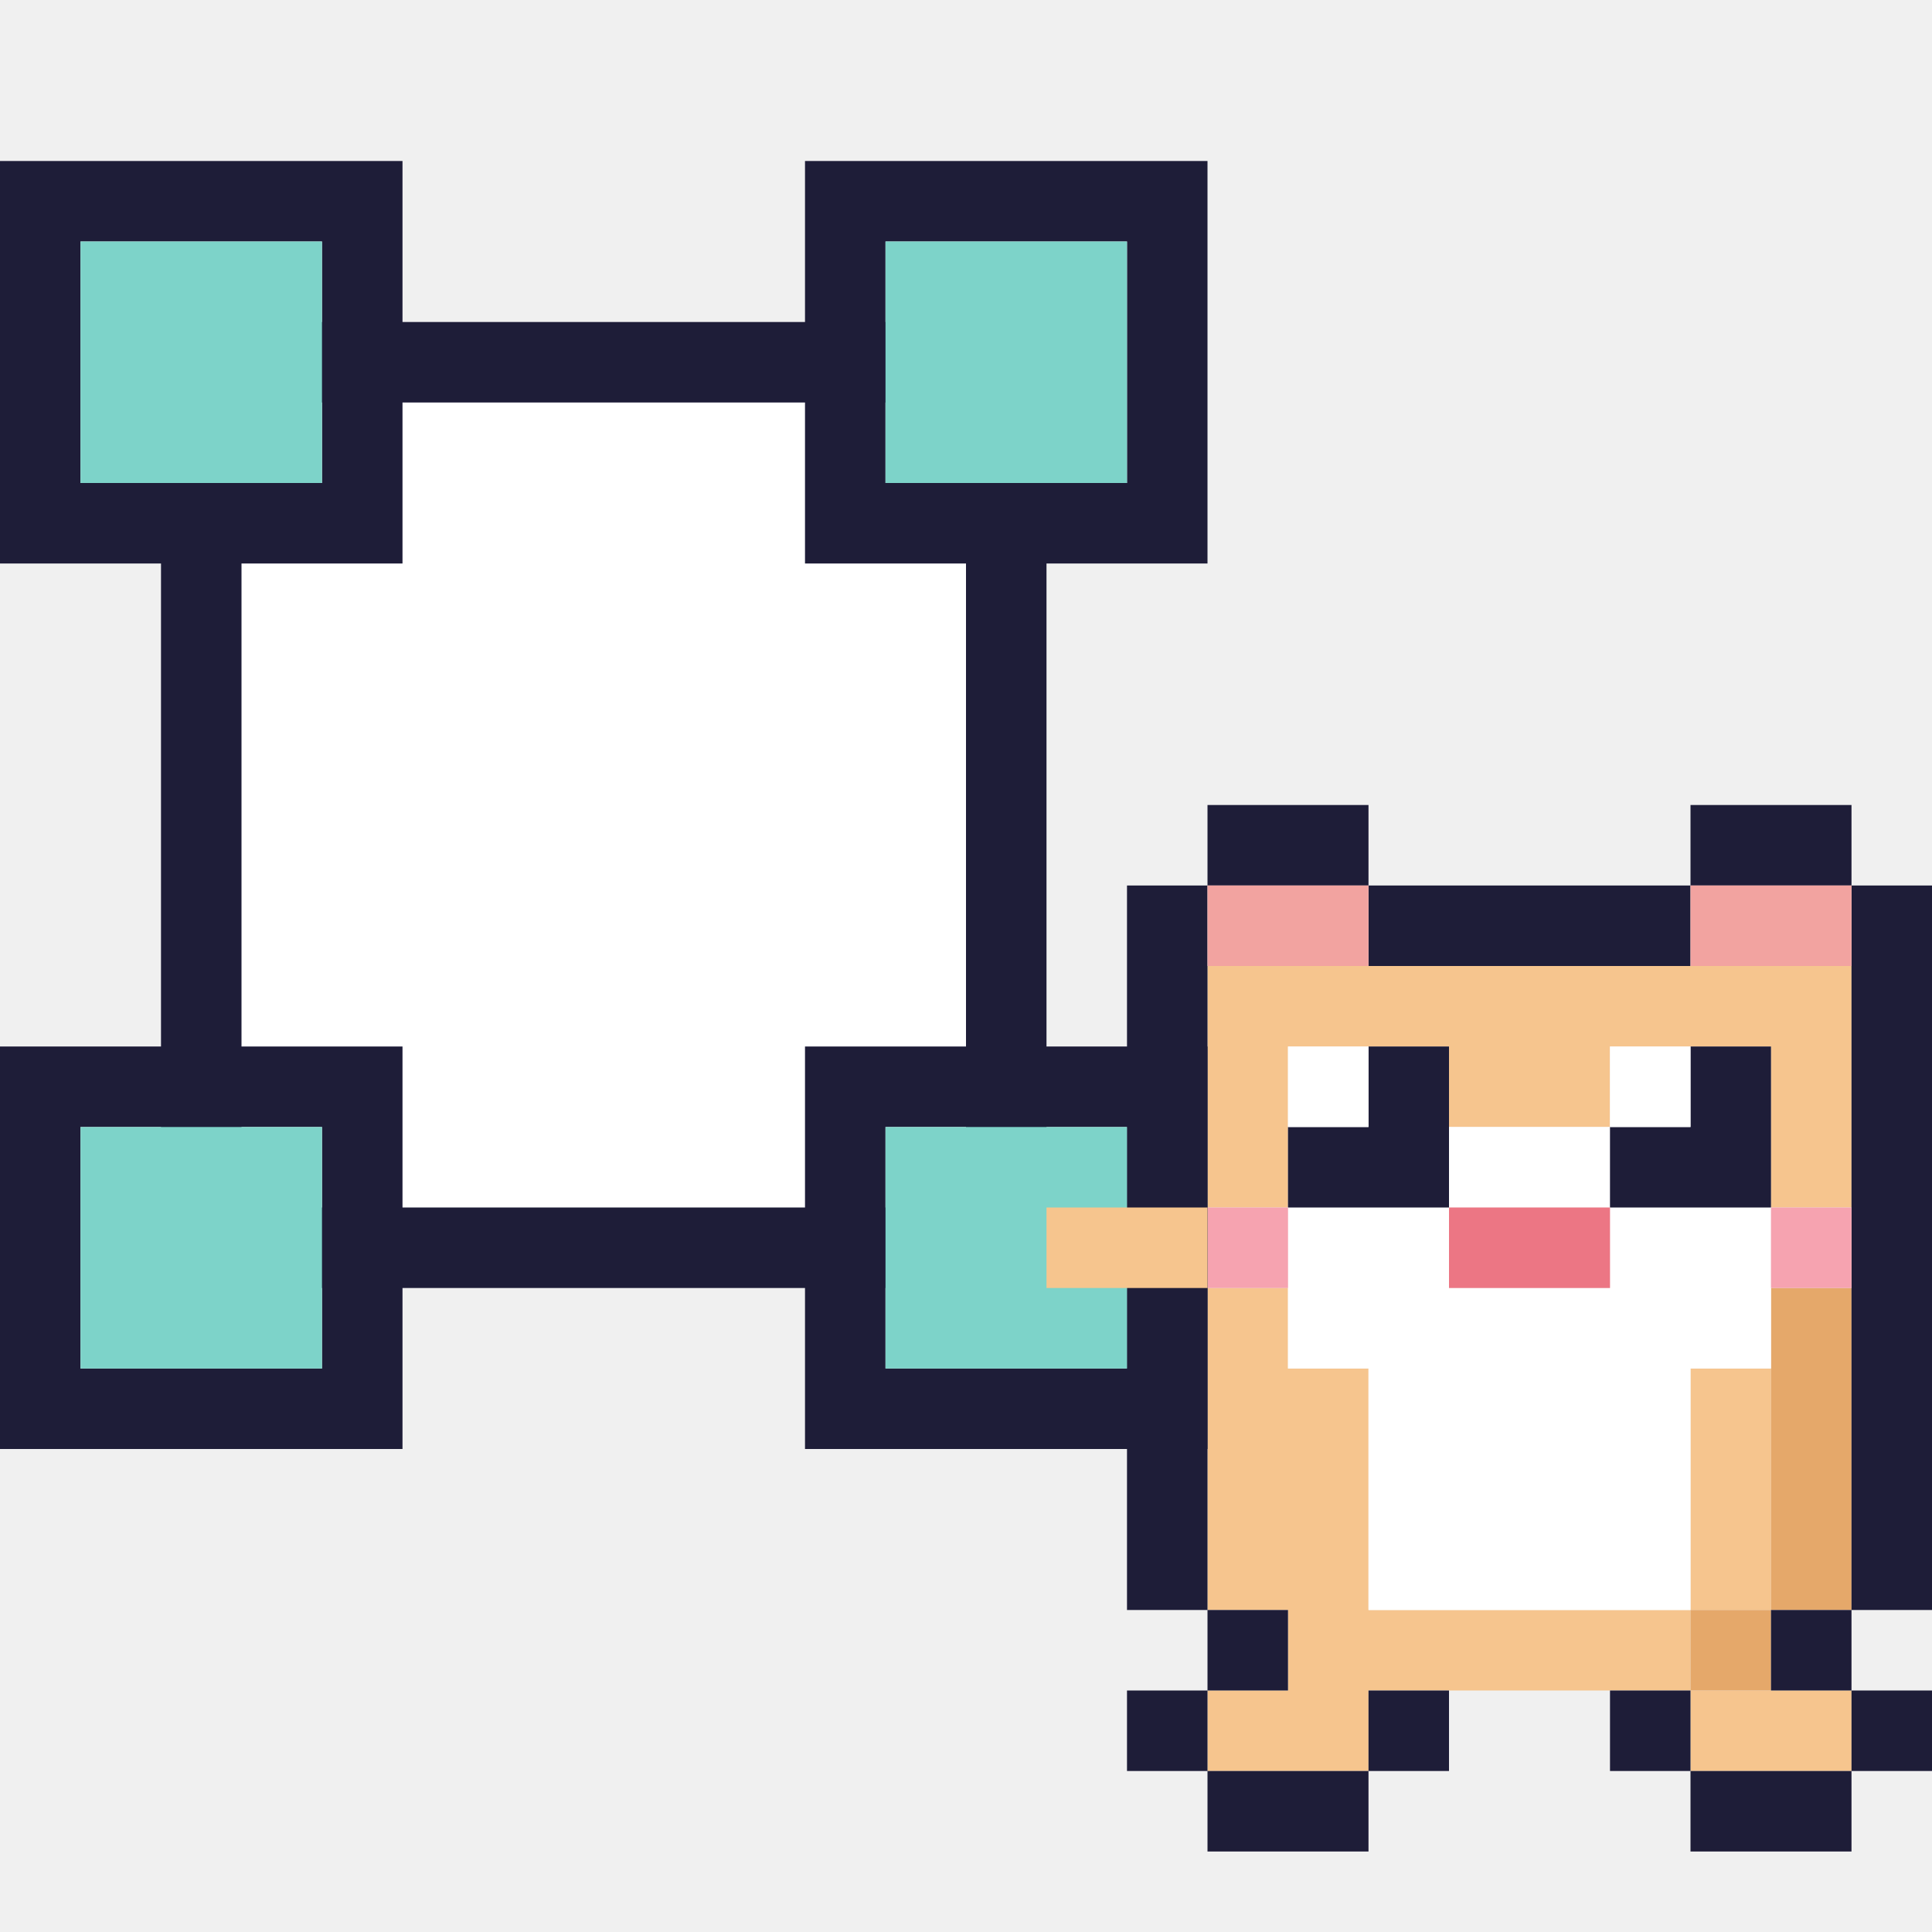
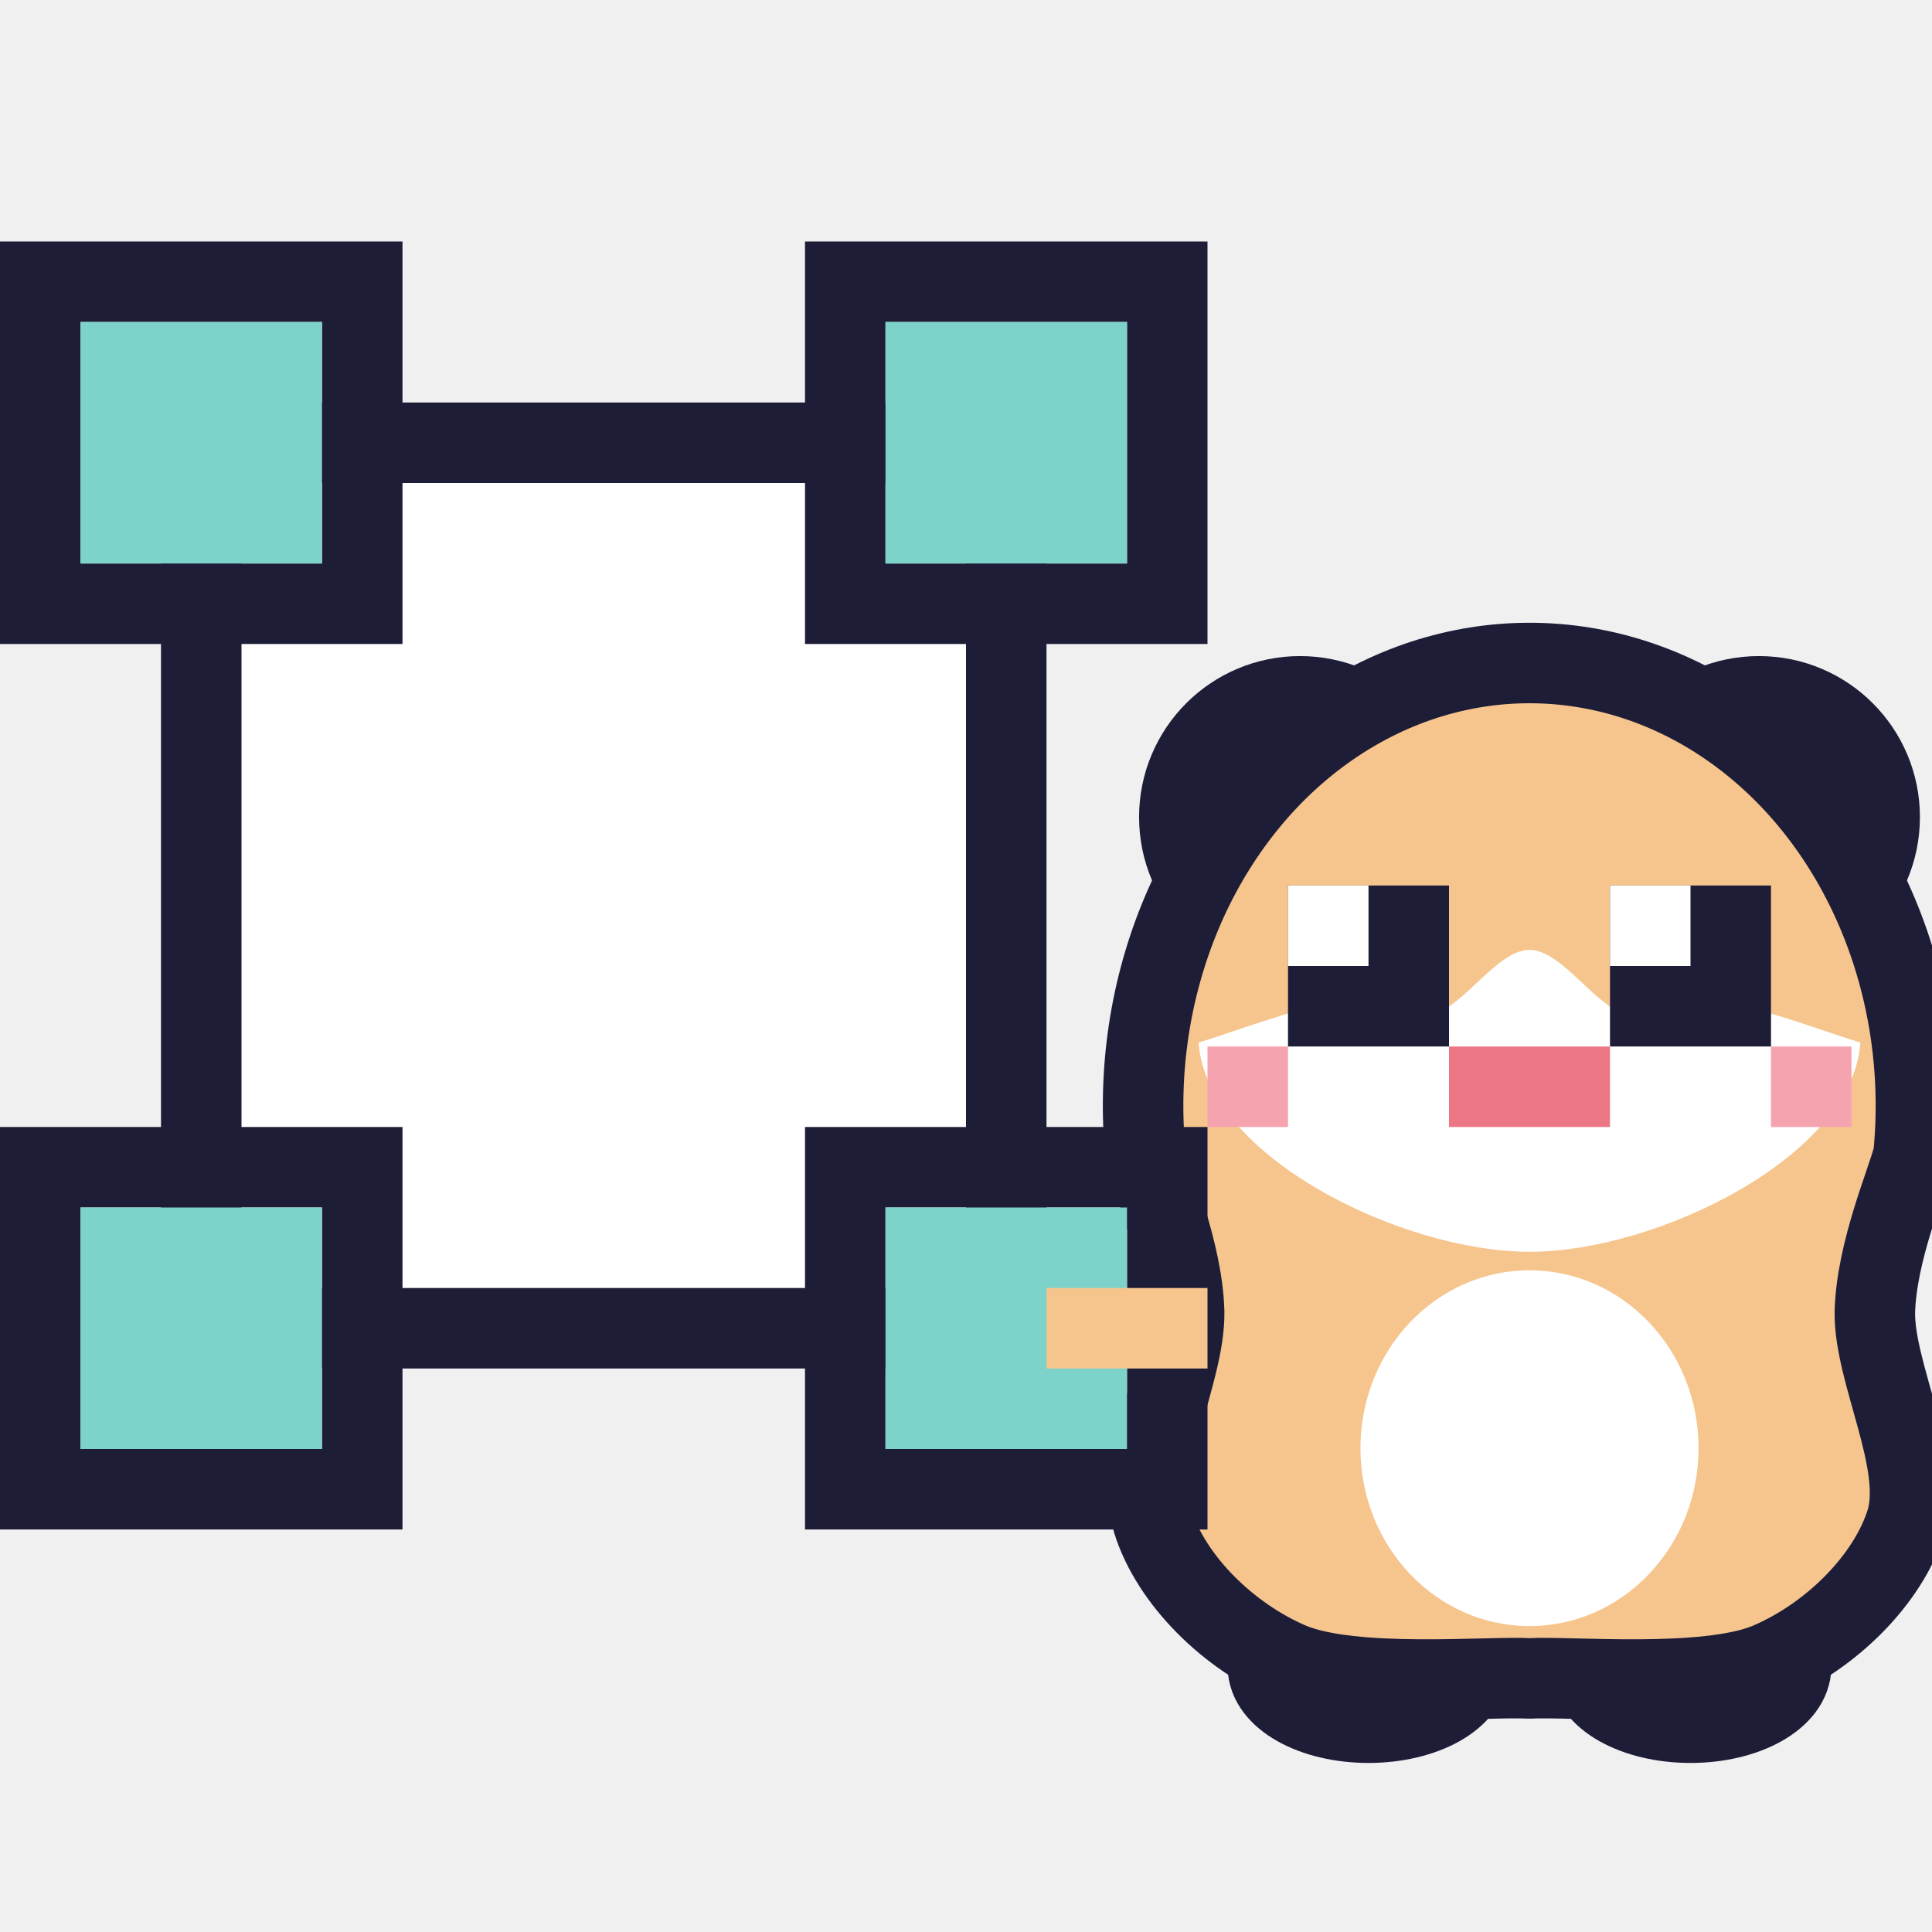
<svg xmlns="http://www.w3.org/2000/svg" width="24" height="24" viewBox="0 0 24 24">
  <g id="back">
-     <path id="frame" d="M2.5 4.5H12.5V15.5H2.5Z" fill="#FFFFFF" stroke="#1E1D38" stroke-width="1" />
+     <path id="frame" d="M2.5 5.5H12.5V16.5H2.5Z" fill="#FFFFFF" stroke="#1E1D38" stroke-width="1" />
  </g>
  <g id="hamster">
-     <path id="hm_peach" d="M15 12h8v1h-8ZM15 13h1v1h-1ZM18 13h2v1h-2ZM22 13h1v1h-1ZM15 14h1v1h-1ZM22 14h1v1h-1ZM15 16h1v1h-1ZM15 17h2v1h-2ZM21 17h1v1h-1ZM15 18h2v1h-2ZM21 18h1v1h-1ZM15 19h2v1h-2ZM21 19h1v1h-1ZM16 20h5v1h-5ZM15 21h2v1h-2ZM21 21h2v1h-2Z" fill="#F6C58E" />
-     <path id="hm_peach_shade" d="M22 16h1v1h-1ZM22 17h1v1h-1ZM22 18h1v1h-1ZM22 19h1v1h-1ZM21 20h1v1h-1Z" fill="#E5A86A" />
-     <path id="hm_muzzle" d="M18 14h2v1h-2ZM16 15h2v1h-2ZM20 15h2v1h-2ZM16 16h6v1h-6ZM17 17h4v1h-4ZM17 18h4v1h-4ZM17 19h4v1h-4Z" fill="#FFFFFF" />
-     <path id="hm_outline" d="M15 10h2v1h-2ZM21 10h2v1h-2ZM14 11h1v1h-1ZM17 11h4v1h-4ZM23 11h1v1h-1ZM14 12h1v1h-1ZM23 12h1v1h-1ZM14 13h1v1h-1ZM23 13h1v1h-1ZM14 14h1v1h-1ZM23 14h1v1h-1ZM14 15h1v1h-1ZM23 15h1v1h-1ZM14 16h1v1h-1ZM23 16h1v1h-1ZM14 17h1v1h-1ZM23 17h1v1h-1ZM14 18h1v1h-1ZM23 18h1v1h-1ZM14 19h1v1h-1ZM23 19h1v1h-1ZM15 20h1v1h-1ZM22 20h1v1h-1ZM14 21h1v1h-1ZM17 21h1v1h-1ZM20 21h1v1h-1ZM23 21h1v1h-1ZM15 22h2v1h-2ZM21 22h2v1h-2Z" fill="#1E1D38" />
-     <path id="hm_ears_in" d="M15 11h2v1h-2ZM21 11h2v1h-2Z" fill="#F2A3A0" />
-     <path id="hm_eyes" d="M17 13h1v1h-1ZM21 13h1v1h-1ZM16 14h2v1h-2ZM20 14h2v1h-2Z" fill="#1E1D38" />
-     <path id="hm_eyes_hl" d="M16 13h1v1h-1ZM20 13h1v1h-1Z" fill="#FFFFFF" />
-     <path id="hm_blush" d="M15 15h1v1h-1ZM22 15h1v1h-1Z" fill="#F6A3B0" />
-     <path id="hm_nose" d="M18 15h2v1h-2Z" fill="#EC7684" />
+     <path id="hb_feet" d="M15.75 20.7A1.25 0.7 0 1 1 18.25 20.7A1.25 0.7 0 1 1 15.75 20.7ZM19.75 20.7A1.25 0.7 0 1 1 22.25 20.7A1.25 0.7 0 1 1 19.75 20.7Z" fill="#F6C58E" stroke="#1E1D38" stroke-width="1" />
+     <path id="hb_ears" d="M14.65 10.15A1.5 1.5 0 1 1 17.65 10.15A1.5 1.5 0 1 1 14.65 10.15ZM20.35 10.15A1.5 1.5 0 1 1 23.35 10.15A1.5 1.5 0 1 1 20.35 10.15Z" fill="#F6C58E" stroke="#1E1D38" stroke-width="1" />
+     <path id="hb_ears_in" d="M15.65 10.35A0.78 0.78 0 1 1 17.2 10.35A0.78 0.78 0 1 1 15.65 10.35ZM20.8 10.35A0.78 0.78 0 1 1 22.35 10.35A0.78 0.78 0 1 1 20.8 10.35Z" fill="#F2A3A0" />
+     <path id="hb_body" d="M14.23 14.35A4.8 5.5 0 1 1 23.77 14.35C23.69 14.68 23.31 15.54 23.29 16.3C23.28 17.06 23.9 18.17 23.68 18.9C23.45 19.63 22.74 20.33 21.96 20.66C21.18 20.98 19.49 20.82 19 20.85C18.51 20.82 16.82 20.98 16.04 20.66C15.26 20.33 14.55 19.63 14.32 18.9C14.1 18.17 14.72 17.06 14.71 16.3C14.69 15.54 14.31 14.68 14.23 14.35Z" fill="#F6C58E" stroke="#1E1D38" stroke-width="1" stroke-linejoin="round" />
+     <path id="hb_muzzle" d="M14.89 12.95C15.18 12.87 16.12 12.51 16.6 12.45C17.08 12.39 17.4 12.71 17.8 12.6C18.2 12.49 18.6 11.8 19 11.8C19.4 11.8 19.8 12.49 20.2 12.6C20.6 12.71 20.92 12.39 21.4 12.45C21.88 12.51 22.82 12.87 23.11 12.95C23.02 14.35 20.6 15.55 19 15.55C17.4 15.55 14.98 14.35 14.89 12.95ZM16.9 17.99A2.1 2.21 0 1 1 21.1 17.99A2.1 2.21 0 1 1 16.9 17.99Z" fill="#FFFFFF" />
+     <path id="hb_eyes" d="M16 11h2v2h-2ZM20 11h2v2h-2Z" fill="#1E1D38" />
+     <path id="hb_eyes_hl" d="M16 11h1v1h-1ZM20 11h1v1h-1Z" fill="#FFFFFF" />
+     <path id="hb_nose" d="M18 13h2v1h-2Z" fill="#EC7684" />
+     <path id="hb_blush" d="M15 13h1v1h-1ZM22 13h1v1h-1Z" fill="#F6A3B0" />
  </g>
  <g id="object">
-     <path id="handles_ink" d="M0 2h5v1h-5ZM10 2h5v1h-5ZM0 3h1v1h-1ZM4 3h1v1h-1ZM10 3h1v1h-1ZM14 3h1v1h-1ZM0 4h1v1h-1ZM4 4h1v1h-1ZM10 4h1v1h-1ZM14 4h1v1h-1ZM0 5h1v1h-1ZM4 5h1v1h-1ZM10 5h1v1h-1ZM14 5h1v1h-1ZM0 6h5v1h-5ZM10 6h5v1h-5ZM0 13h5v1h-5ZM10 13h5v1h-5ZM0 14h1v1h-1ZM4 14h1v1h-1ZM10 14h1v1h-1ZM14 14h1v1h-1ZM0 15h1v1h-1ZM4 15h1v1h-1ZM10 15h1v1h-1ZM14 15h1v1h-1ZM0 16h1v1h-1ZM4 16h1v1h-1ZM10 16h1v1h-1ZM14 16h1v1h-1ZM0 17h5v1h-5ZM10 17h5v1h-5Z" fill="#1E1D38" />
-     <path id="handles_fill" d="M1 3h3v1h-3ZM11 3h3v1h-3ZM1 4h3v1h-3ZM11 4h3v1h-3ZM1 5h3v1h-3ZM11 5h3v1h-3ZM1 14h3v1h-3ZM11 14h3v1h-3ZM1 15h3v1h-3ZM11 15h3v1h-3ZM1 16h3v1h-3ZM11 16h3v1h-3Z" fill="#7DD3C9" />
+     <path id="handles_ink" d="M0 3h5v1h-5ZM10 3h5v1h-5ZM0 4h1v1h-1ZM4 4h1v1h-1ZM10 4h1v1h-1ZM14 4h1v1h-1ZM0 5h1v1h-1ZM4 5h1v1h-1ZM10 5h1v1h-1ZM14 5h1v1h-1ZM0 6h1v1h-1ZM4 6h1v1h-1ZM10 6h1v1h-1ZM14 6h1v1h-1ZM0 7h5v1h-5ZM10 7h5v1h-5ZM0 14h5v1h-5ZM10 14h5v1h-5ZM0 15h1v1h-1ZM4 15h1v1h-1ZM10 15h1v1h-1ZM14 15h1v1h-1ZM0 16h1v1h-1ZM4 16h1v1h-1ZM10 16h1v1h-1ZM14 16h1v1h-1ZM0 17h1v1h-1ZM4 17h1v1h-1ZM10 17h1v1h-1ZM14 17h1v1h-1ZM0 18h5v1h-5ZM10 18h5v1h-5Z" fill="#1E1D38" />
+     <path id="handles_fill" d="M1 4h3v1h-3ZM11 4h3v1h-3ZM1 5h3v1h-3ZM11 5h3v1h-3ZM1 6h3v1h-3ZM11 6h3v1h-3ZM1 15h3v1h-3ZM11 15h3v1h-3ZM1 16h3v1h-3ZM11 16h3v1h-3ZM1 17h3v1h-3ZM11 17h3v1h-3Z" fill="#7DD3C9" />
  </g>
  <g id="front">
-     <path id="paw" d="M13 15h2v1h-2Z" fill="#F6C58E" />
+     <path id="hp_arm" d="M13 16h2v1h-2Z" fill="#F6C58E" />
  </g>
</svg>
